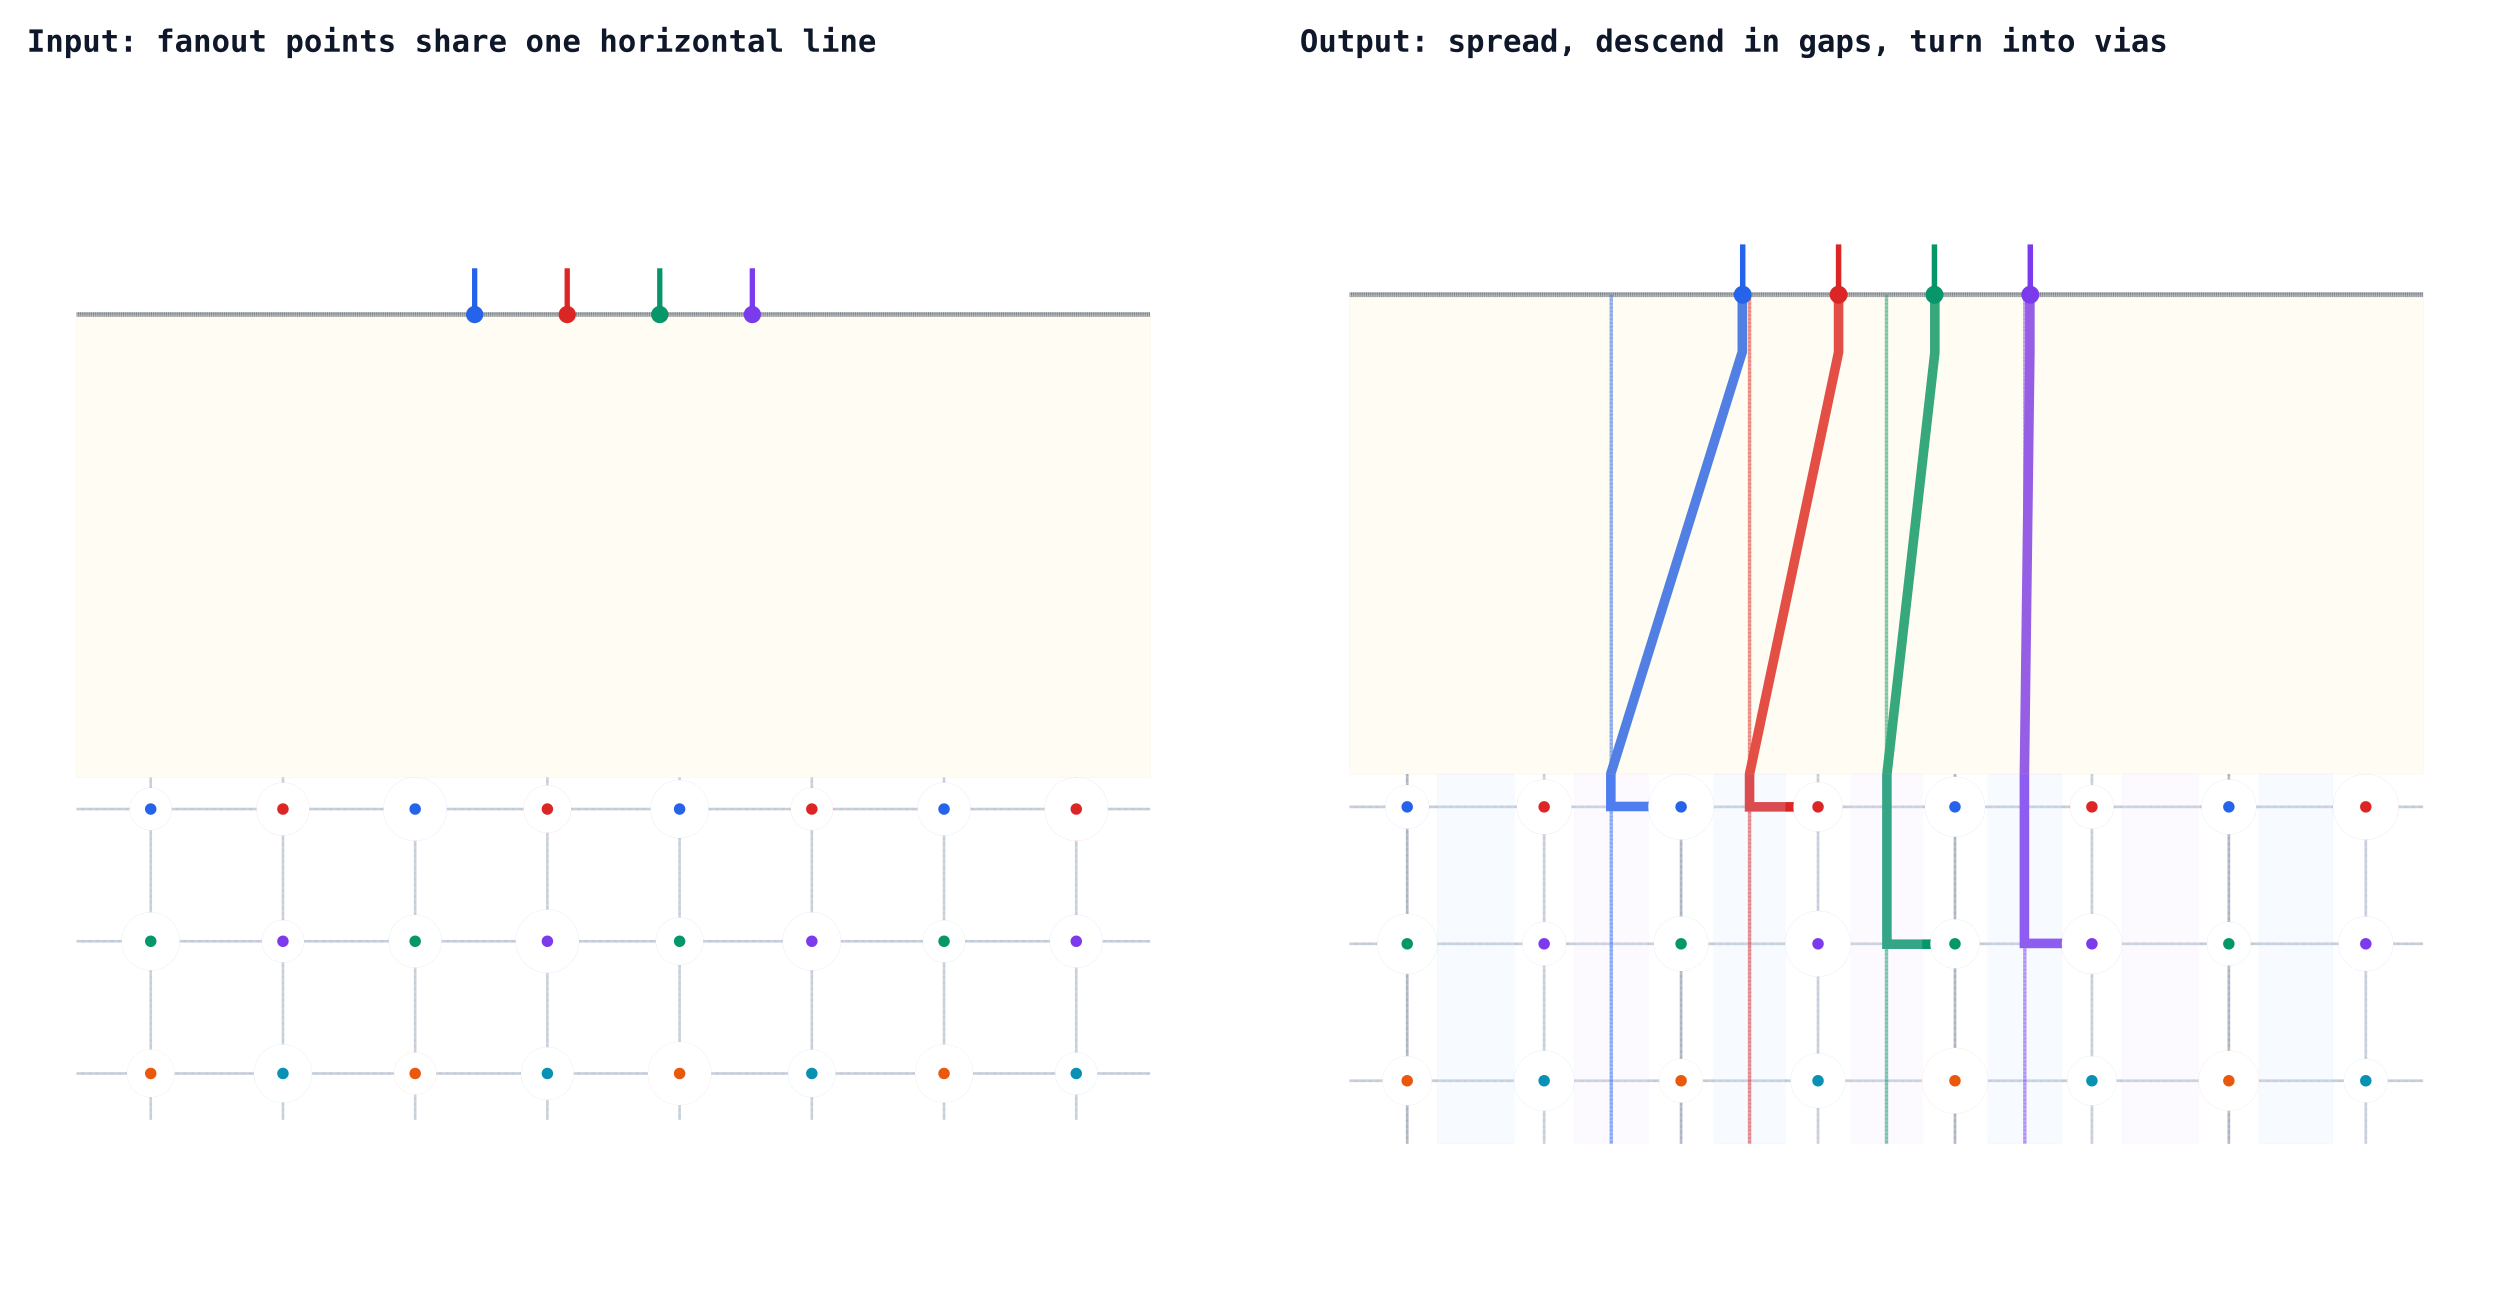
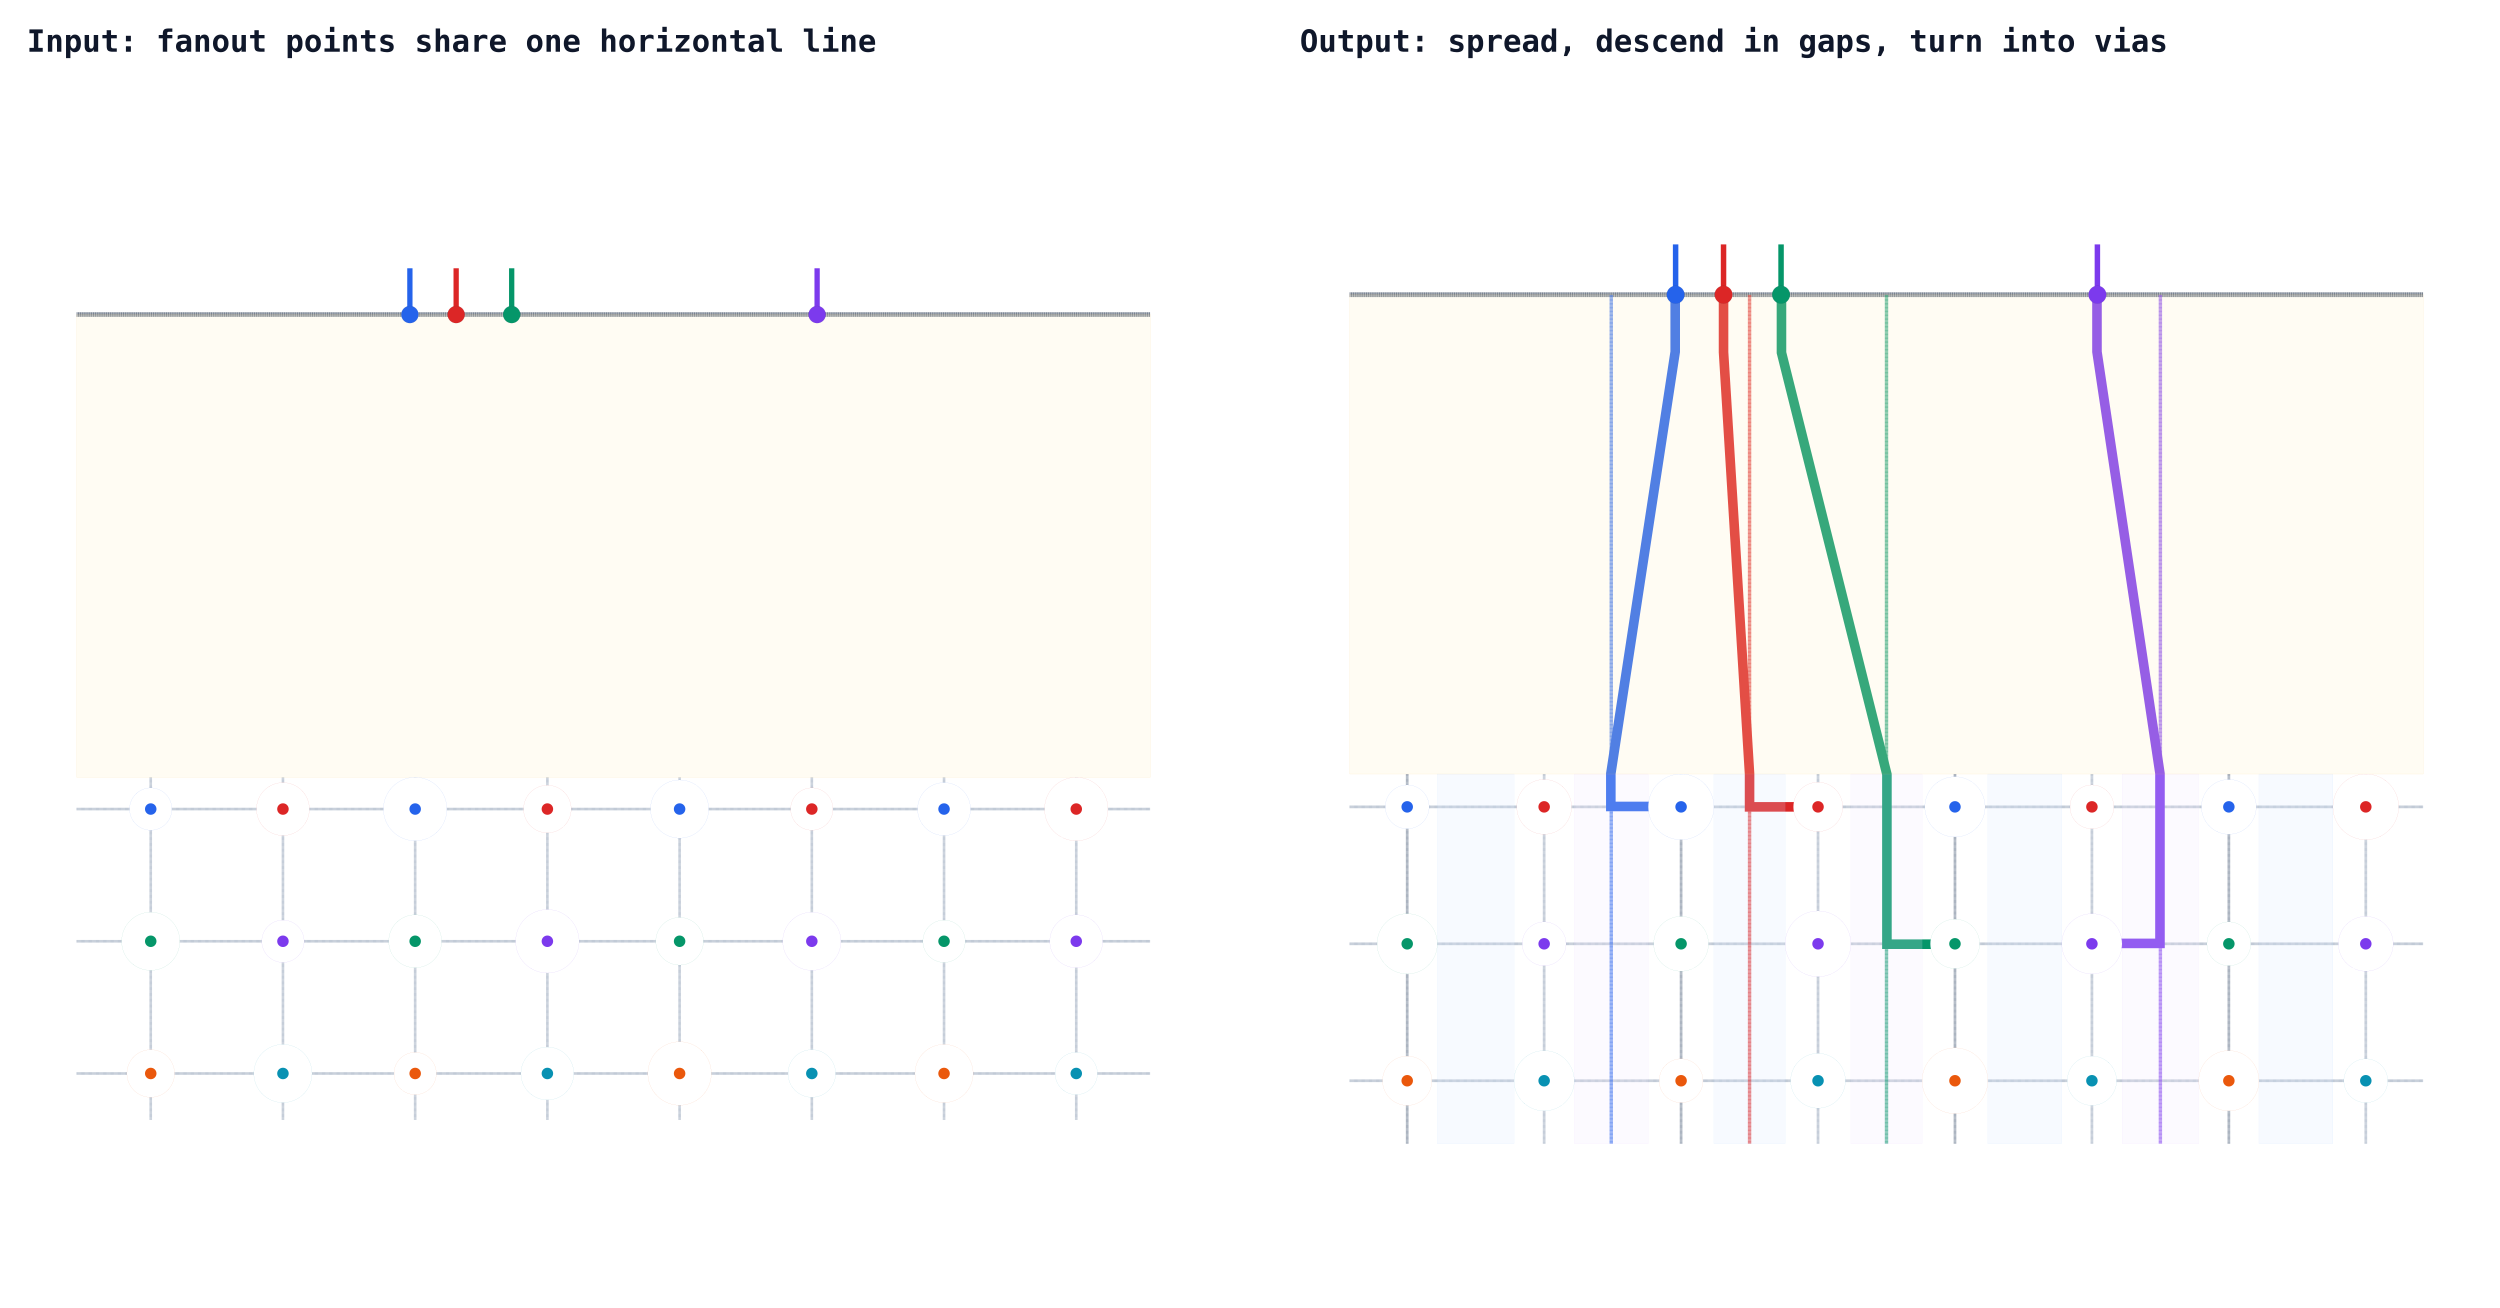
<svg xmlns="http://www.w3.org/2000/svg" width="1304" height="682" viewBox="0 0 1304 682">
  <g transform="translate(0, 0) scale(1, 1) translate(0, 0)">
    <rect width="100%" height="100%" fill="white" />
    <text x="14" y="27" font-family="ui-monospace, monospace" font-size="16" font-weight="700" fill="#0f172a">Input: fanout points share one horizontal line</text>
    <g transform="translate(0 42)">
      <rect width="100%" height="100%" fill="white" />
      <g>
-         <polyline data-points="4.9,12.18 4.9,11.48" data-type="line" data-label="N1 incoming fanout" points="247.586,97.931 247.586,122.069" fill="none" stroke="#2563eb" stroke-width="2.759" />
-       </g>
-       <g>
-         <polyline data-points="6.300000000000001,12.18 6.300000000000001,11.48" data-type="line" data-label="N2 incoming fanout" points="295.862,97.931 295.862,122.069" fill="none" stroke="#dc2626" stroke-width="2.759" />
-       </g>
-       <g>
-         <polyline data-points="7.700000000000001,12.18 7.700000000000001,11.48" data-type="line" data-label="N3 incoming fanout" points="344.138,97.931 344.138,122.069" fill="none" stroke="#059669" stroke-width="2.759" />
-       </g>
-       <g>
-         <polyline data-points="9.100000000000001,12.18 9.100000000000001,11.48" data-type="line" data-label="N4 incoming fanout" points="392.414,97.931 392.414,122.069" fill="none" stroke="#7c3aed" stroke-width="2.759" />
+         <polyline data-points="3.9200000000000004,12.18 3.9200000000000004,11.48" data-type="line" data-label="N1 incoming fanout" points="213.793,97.931 213.793,122.069" fill="none" stroke="#2563eb" stroke-width="2.759" />
+       </g>
+       <g>
+         <polyline data-points="4.62,12.18 4.62,11.48" data-type="line" data-label="N2 incoming fanout" points="237.931,97.931 237.931,122.069" fill="none" stroke="#dc2626" stroke-width="2.759" />
+       </g>
+       <g>
+         <polyline data-points="5.46,12.18 5.46,11.48" data-type="line" data-label="N3 incoming fanout" points="266.897,97.931 266.897,122.069" fill="none" stroke="#059669" stroke-width="2.759" />
+       </g>
+       <g>
+         <polyline data-points="10.08,12.18 10.08,11.48" data-type="line" data-label="N4 incoming fanout" points="426.207,97.931 426.207,122.069" fill="none" stroke="#7c3aed" stroke-width="2.759" />
      </g>
      <g>
        <polyline data-points="-1.12,11.48 15.120000000000001,11.48" data-type="line" data-label="horizontal fanout line" points="40,122.069 600,122.069" fill="none" stroke="#475569" stroke-width="2.414" stroke-dasharray="0.2 0.14" />
      </g>
      <g>
        <polyline data-points="-1.12,4 15.120000000000001,4" data-type="line" data-label="crossbar row y=4" points="40,380 600,380" fill="none" stroke="#94a3b8" stroke-width="1.379" stroke-dasharray="0.15 0.13" />
      </g>
      <g>
        <polyline data-points="-1.12,2 15.120000000000001,2" data-type="line" data-label="crossbar row y=2" points="40,448.966 600,448.966" fill="none" stroke="#94a3b8" stroke-width="1.379" stroke-dasharray="0.15 0.13" />
      </g>
      <g>
        <polyline data-points="-1.12,0 15.120000000000001,0" data-type="line" data-label="crossbar row y=0" points="40,517.931 600,517.931" fill="none" stroke="#94a3b8" stroke-width="1.379" stroke-dasharray="0.15 0.13" />
      </g>
      <g>
        <polyline data-points="0,-0.7 0,4.48" data-type="line" data-label="column x=0" points="78.621,542.069 78.621,363.448" fill="none" stroke="#94a3b8" stroke-width="1.379" stroke-dasharray="0.12 0.12" />
      </g>
      <g>
        <polyline data-points="2,-0.7 2,4.48" data-type="line" data-label="column x=2" points="147.586,542.069 147.586,363.448" fill="none" stroke="#94a3b8" stroke-width="1.379" stroke-dasharray="0.12 0.12" />
      </g>
      <g>
        <polyline data-points="4,-0.7 4,4.48" data-type="line" data-label="column x=4" points="216.552,542.069 216.552,363.448" fill="none" stroke="#94a3b8" stroke-width="1.379" stroke-dasharray="0.12 0.12" />
      </g>
      <g>
        <polyline data-points="6,-0.7 6,4.48" data-type="line" data-label="column x=6" points="285.517,542.069 285.517,363.448" fill="none" stroke="#94a3b8" stroke-width="1.379" stroke-dasharray="0.12 0.12" />
      </g>
      <g>
        <polyline data-points="8,-0.7 8,4.48" data-type="line" data-label="column x=8" points="354.483,542.069 354.483,363.448" fill="none" stroke="#94a3b8" stroke-width="1.379" stroke-dasharray="0.12 0.12" />
      </g>
      <g>
        <polyline data-points="10,-0.7 10,4.48" data-type="line" data-label="column x=10" points="423.448,542.069 423.448,363.448" fill="none" stroke="#94a3b8" stroke-width="1.379" stroke-dasharray="0.12 0.12" />
      </g>
      <g>
        <polyline data-points="12,-0.7 12,4.48" data-type="line" data-label="column x=12" points="492.414,542.069 492.414,363.448" fill="none" stroke="#94a3b8" stroke-width="1.379" stroke-dasharray="0.12 0.12" />
      </g>
      <g>
        <polyline data-points="14,-0.7 14,4.48" data-type="line" data-label="column x=14" points="561.379,542.069 561.379,363.448" fill="none" stroke="#94a3b8" stroke-width="1.379" stroke-dasharray="0.12 0.12" />
      </g>
      <g>
        <rect data-type="rect" data-label="spread zone" data-x="7" data-y="7.98" x="40" y="122.069" width="560" height="241.379" fill="rgba(254, 243, 199, 0.2)" stroke="#f59e0b" stroke-width="0.029" />
      </g>
-       <circle data-type="circle" data-label="" data-x="4.9" data-y="11.48" cx="247.586" cy="122.069" r="4.483" fill="#2563eb" stroke="#0f172a" stroke-width="0.029" />
-       <circle data-type="circle" data-label="" data-x="6.300000000000001" data-y="11.48" cx="295.862" cy="122.069" r="4.483" fill="#dc2626" stroke="#0f172a" stroke-width="0.029" />
-       <circle data-type="circle" data-label="" data-x="7.700000000000001" data-y="11.48" cx="344.138" cy="122.069" r="4.483" fill="#059669" stroke="#0f172a" stroke-width="0.029" />
-       <circle data-type="circle" data-label="" data-x="9.100000000000001" data-y="11.48" cx="392.414" cy="122.069" r="4.483" fill="#7c3aed" stroke="#0f172a" stroke-width="0.029" />
+       <circle data-type="circle" data-label="" data-x="3.9200000000000004" data-y="11.48" cx="213.793" cy="122.069" r="4.483" fill="#2563eb" stroke="#0f172a" stroke-width="0.029" />
+       <circle data-type="circle" data-label="" data-x="4.62" data-y="11.48" cx="237.931" cy="122.069" r="4.483" fill="#dc2626" stroke="#0f172a" stroke-width="0.029" />
+       <circle data-type="circle" data-label="" data-x="5.46" data-y="11.48" cx="266.897" cy="122.069" r="4.483" fill="#059669" stroke="#0f172a" stroke-width="0.029" />
+       <circle data-type="circle" data-label="" data-x="10.08" data-y="11.48" cx="426.207" cy="122.069" r="4.483" fill="#7c3aed" stroke="#0f172a" stroke-width="0.029" />
      <circle data-type="circle" data-label="" data-x="0" data-y="4" cx="78.621" cy="380" r="11.034" fill="#ffffff" stroke="#2563eb" stroke-width="0.029" />
      <circle data-type="circle" data-label="" data-x="0" data-y="2" cx="78.621" cy="448.966" r="15.172" fill="#ffffff" stroke="#059669" stroke-width="0.029" />
      <circle data-type="circle" data-label="" data-x="0" data-y="0" cx="78.621" cy="517.931" r="12.414" fill="#ffffff" stroke="#ea580c" stroke-width="0.029" />
      <circle data-type="circle" data-label="" data-x="2" data-y="4" cx="147.586" cy="380" r="13.793" fill="#ffffff" stroke="#dc2626" stroke-width="0.029" />
      <circle data-type="circle" data-label="" data-x="2" data-y="2" cx="147.586" cy="448.966" r="11.034" fill="#ffffff" stroke="#7c3aed" stroke-width="0.029" />
      <circle data-type="circle" data-label="" data-x="2" data-y="0" cx="147.586" cy="517.931" r="15.172" fill="#ffffff" stroke="#0891b2" stroke-width="0.029" />
      <circle data-type="circle" data-label="" data-x="4" data-y="4" cx="216.552" cy="380" r="16.552" fill="#ffffff" stroke="#2563eb" stroke-width="0.029" />
      <circle data-type="circle" data-label="" data-x="4" data-y="2" cx="216.552" cy="448.966" r="13.793" fill="#ffffff" stroke="#059669" stroke-width="0.029" />
      <circle data-type="circle" data-label="" data-x="4" data-y="0" cx="216.552" cy="517.931" r="11.034" fill="#ffffff" stroke="#ea580c" stroke-width="0.029" />
      <circle data-type="circle" data-label="" data-x="6" data-y="4" cx="285.517" cy="380" r="12.414" fill="#ffffff" stroke="#dc2626" stroke-width="0.029" />
      <circle data-type="circle" data-label="" data-x="6" data-y="2" cx="285.517" cy="448.966" r="16.552" fill="#ffffff" stroke="#7c3aed" stroke-width="0.029" />
      <circle data-type="circle" data-label="" data-x="6" data-y="0" cx="285.517" cy="517.931" r="13.793" fill="#ffffff" stroke="#0891b2" stroke-width="0.029" />
      <circle data-type="circle" data-label="" data-x="8" data-y="4" cx="354.483" cy="380" r="15.172" fill="#ffffff" stroke="#2563eb" stroke-width="0.029" />
      <circle data-type="circle" data-label="" data-x="8" data-y="2" cx="354.483" cy="448.966" r="12.414" fill="#ffffff" stroke="#059669" stroke-width="0.029" />
      <circle data-type="circle" data-label="" data-x="8" data-y="0" cx="354.483" cy="517.931" r="16.552" fill="#ffffff" stroke="#ea580c" stroke-width="0.029" />
      <circle data-type="circle" data-label="" data-x="10" data-y="4" cx="423.448" cy="380" r="11.034" fill="#ffffff" stroke="#dc2626" stroke-width="0.029" />
      <circle data-type="circle" data-label="" data-x="10" data-y="2" cx="423.448" cy="448.966" r="15.172" fill="#ffffff" stroke="#7c3aed" stroke-width="0.029" />
      <circle data-type="circle" data-label="" data-x="10" data-y="0" cx="423.448" cy="517.931" r="12.414" fill="#ffffff" stroke="#0891b2" stroke-width="0.029" />
      <circle data-type="circle" data-label="" data-x="12" data-y="4" cx="492.414" cy="380" r="13.793" fill="#ffffff" stroke="#2563eb" stroke-width="0.029" />
      <circle data-type="circle" data-label="" data-x="12" data-y="2" cx="492.414" cy="448.966" r="11.034" fill="#ffffff" stroke="#059669" stroke-width="0.029" />
      <circle data-type="circle" data-label="" data-x="12" data-y="0" cx="492.414" cy="517.931" r="15.172" fill="#ffffff" stroke="#ea580c" stroke-width="0.029" />
      <circle data-type="circle" data-label="" data-x="14" data-y="4" cx="561.379" cy="380" r="16.552" fill="#ffffff" stroke="#dc2626" stroke-width="0.029" />
      <circle data-type="circle" data-label="" data-x="14" data-y="2" cx="561.379" cy="448.966" r="13.793" fill="#ffffff" stroke="#7c3aed" stroke-width="0.029" />
      <circle data-type="circle" data-label="" data-x="14" data-y="0" cx="561.379" cy="517.931" r="11.034" fill="#ffffff" stroke="#0891b2" stroke-width="0.029" />
      <g>
-         <circle data-type="point" data-label="N1 fanout" data-x="4.9" data-y="11.48" cx="247.586" cy="122.069" r="3" fill="#2563eb" />
-       </g>
-       <g>
-         <circle data-type="point" data-label="N2 fanout" data-x="6.300000000000001" data-y="11.48" cx="295.862" cy="122.069" r="3" fill="#dc2626" />
-       </g>
-       <g>
-         <circle data-type="point" data-label="N3 fanout" data-x="7.700000000000001" data-y="11.48" cx="344.138" cy="122.069" r="3" fill="#059669" />
-       </g>
-       <g>
-         <circle data-type="point" data-label="N4 fanout" data-x="9.100000000000001" data-y="11.48" cx="392.414" cy="122.069" r="3" fill="#7c3aed" />
+         <circle data-type="point" data-label="N1 fanout" data-x="3.9200000000000004" data-y="11.48" cx="213.793" cy="122.069" r="3" fill="#2563eb" />
+       </g>
+       <g>
+         <circle data-type="point" data-label="N2 fanout" data-x="4.62" data-y="11.48" cx="237.931" cy="122.069" r="3" fill="#dc2626" />
+       </g>
+       <g>
+         <circle data-type="point" data-label="N3 fanout" data-x="5.46" data-y="11.48" cx="266.897" cy="122.069" r="3" fill="#059669" />
+       </g>
+       <g>
+         <circle data-type="point" data-label="N4 fanout" data-x="10.08" data-y="11.48" cx="426.207" cy="122.069" r="3" fill="#7c3aed" />
      </g>
      <g>
        <circle data-type="point" data-label="N1" data-x="0" data-y="4" cx="78.621" cy="380" r="3" fill="#2563eb" />
      </g>
      <g>
        <circle data-type="point" data-label="N3" data-x="0" data-y="2" cx="78.621" cy="448.966" r="3" fill="#059669" />
      </g>
      <g>
        <circle data-type="point" data-label="N5" data-x="0" data-y="0" cx="78.621" cy="517.931" r="3" fill="#ea580c" />
      </g>
      <g>
        <circle data-type="point" data-label="N2" data-x="2" data-y="4" cx="147.586" cy="380" r="3" fill="#dc2626" />
      </g>
      <g>
        <circle data-type="point" data-label="N4" data-x="2" data-y="2" cx="147.586" cy="448.966" r="3" fill="#7c3aed" />
      </g>
      <g>
        <circle data-type="point" data-label="N6" data-x="2" data-y="0" cx="147.586" cy="517.931" r="3" fill="#0891b2" />
      </g>
      <g>
        <circle data-type="point" data-label="N1" data-x="4" data-y="4" cx="216.552" cy="380" r="3" fill="#2563eb" />
      </g>
      <g>
        <circle data-type="point" data-label="N3" data-x="4" data-y="2" cx="216.552" cy="448.966" r="3" fill="#059669" />
      </g>
      <g>
        <circle data-type="point" data-label="N5" data-x="4" data-y="0" cx="216.552" cy="517.931" r="3" fill="#ea580c" />
      </g>
      <g>
        <circle data-type="point" data-label="N2" data-x="6" data-y="4" cx="285.517" cy="380" r="3" fill="#dc2626" />
      </g>
      <g>
        <circle data-type="point" data-label="N4" data-x="6" data-y="2" cx="285.517" cy="448.966" r="3" fill="#7c3aed" />
      </g>
      <g>
        <circle data-type="point" data-label="N6" data-x="6" data-y="0" cx="285.517" cy="517.931" r="3" fill="#0891b2" />
      </g>
      <g>
        <circle data-type="point" data-label="N1" data-x="8" data-y="4" cx="354.483" cy="380" r="3" fill="#2563eb" />
      </g>
      <g>
        <circle data-type="point" data-label="N3" data-x="8" data-y="2" cx="354.483" cy="448.966" r="3" fill="#059669" />
      </g>
      <g>
        <circle data-type="point" data-label="N5" data-x="8" data-y="0" cx="354.483" cy="517.931" r="3" fill="#ea580c" />
      </g>
      <g>
        <circle data-type="point" data-label="N2" data-x="10" data-y="4" cx="423.448" cy="380" r="3" fill="#dc2626" />
      </g>
      <g>
        <circle data-type="point" data-label="N4" data-x="10" data-y="2" cx="423.448" cy="448.966" r="3" fill="#7c3aed" />
      </g>
      <g>
        <circle data-type="point" data-label="N6" data-x="10" data-y="0" cx="423.448" cy="517.931" r="3" fill="#0891b2" />
      </g>
      <g>
        <circle data-type="point" data-label="N1" data-x="12" data-y="4" cx="492.414" cy="380" r="3" fill="#2563eb" />
      </g>
      <g>
        <circle data-type="point" data-label="N3" data-x="12" data-y="2" cx="492.414" cy="448.966" r="3" fill="#059669" />
      </g>
      <g>
        <circle data-type="point" data-label="N5" data-x="12" data-y="0" cx="492.414" cy="517.931" r="3" fill="#ea580c" />
      </g>
      <g>
        <circle data-type="point" data-label="N2" data-x="14" data-y="4" cx="561.379" cy="380" r="3" fill="#dc2626" />
      </g>
      <g>
        <circle data-type="point" data-label="N4" data-x="14" data-y="2" cx="561.379" cy="448.966" r="3" fill="#7c3aed" />
      </g>
      <g>
        <circle data-type="point" data-label="N6" data-x="14" data-y="0" cx="561.379" cy="517.931" r="3" fill="#0891b2" />
      </g>
      <g id="crosshair" style="display: none">
        <line id="crosshair-h" y1="0" y2="640" stroke="#666" stroke-width="0.5" />
        <line id="crosshair-v" x1="0" x2="640" stroke="#666" stroke-width="0.5" />
        <text id="coordinates" font-family="monospace" font-size="12" fill="#666" />
      </g>
    </g>
  </g>
  <g transform="translate(664, 0) scale(1, 1) translate(0, 0)">
    <rect width="100%" height="100%" fill="white" />
    <text x="14" y="27" font-family="ui-monospace, monospace" font-size="16" font-weight="700" fill="#0f172a">Output: spread, descend in gaps, turn into vias</text>
    <g transform="translate(0 42)">
      <rect width="100%" height="100%" fill="white" />
      <g>
-         <polyline data-points="4.9,12.21472 4.9,11.48" data-type="line" data-label="N1 incoming fanout" points="245,85.48 245,111.72" fill="none" stroke="#2563eb" stroke-width="2.857" />
-       </g>
-       <g>
-         <polyline data-points="6.300000000000001,12.21472 6.300000000000001,11.48" data-type="line" data-label="N2 incoming fanout" points="295,85.48 295,111.72" fill="none" stroke="#dc2626" stroke-width="2.857" />
-       </g>
-       <g>
-         <polyline data-points="7.700000000000001,12.21472 7.700000000000001,11.48" data-type="line" data-label="N3 incoming fanout" points="345,85.48 345,111.72" fill="none" stroke="#059669" stroke-width="2.857" />
-       </g>
-       <g>
-         <polyline data-points="9.100000000000001,12.21472 9.100000000000001,11.48" data-type="line" data-label="N4 incoming fanout" points="395,85.48 395,111.72" fill="none" stroke="#7c3aed" stroke-width="2.857" />
+         <polyline data-points="3.9200000000000004,12.21472 3.9200000000000004,11.48" data-type="line" data-label="N1 incoming fanout" points="210,85.48 210,111.72" fill="none" stroke="#2563eb" stroke-width="2.857" />
+       </g>
+       <g>
+         <polyline data-points="4.62,12.21472 4.62,11.48" data-type="line" data-label="N2 incoming fanout" points="235,85.48 235,111.72" fill="none" stroke="#dc2626" stroke-width="2.857" />
+       </g>
+       <g>
+         <polyline data-points="5.46,12.21472 5.46,11.48" data-type="line" data-label="N3 incoming fanout" points="265,85.48 265,111.72" fill="none" stroke="#059669" stroke-width="2.857" />
+       </g>
+       <g>
+         <polyline data-points="10.08,12.21472 10.08,11.48" data-type="line" data-label="N4 incoming fanout" points="430,85.48 430,111.72" fill="none" stroke="#7c3aed" stroke-width="2.857" />
      </g>
      <g>
        <polyline data-points="-0.84,11.48 14.84,11.48" data-type="line" data-label="horizontal fanout line" points="40,111.72 600,111.72" fill="none" stroke="#475569" stroke-width="2.5" stroke-dasharray="0.2 0.14" />
      </g>
      <g>
        <polyline data-points="-0.84,4 14.84,4" data-type="line" data-label="crossbar row y=4" points="40,378.863 600,378.863" fill="none" stroke="#94a3b8" stroke-width="1.429" stroke-dasharray="0.15 0.13" />
      </g>
      <g>
        <polyline data-points="-0.84,2 14.84,2" data-type="line" data-label="crossbar row y=2" points="40,450.291 600,450.291" fill="none" stroke="#94a3b8" stroke-width="1.429" stroke-dasharray="0.15 0.13" />
      </g>
      <g>
        <polyline data-points="-0.84,0 14.84,0" data-type="line" data-label="crossbar row y=0" points="40,521.72 600,521.72" fill="none" stroke="#94a3b8" stroke-width="1.429" stroke-dasharray="0.15 0.13" />
      </g>
      <g>
        <polyline data-points="0,-0.9184000000000001 0,4.48" data-type="line" data-label="crossbar column x=0" points="70,554.52 70,361.72" fill="none" stroke="#64748b" stroke-width="1.429" stroke-dasharray="0.12 0.12" />
      </g>
      <g>
        <polyline data-points="2,-0.9184000000000001 2,4.48" data-type="line" data-label="crossbar column x=2" points="141.429,554.52 141.429,361.72" fill="none" stroke="#94a3b8" stroke-width="1.429" stroke-dasharray="0.12 0.12" />
      </g>
      <g>
        <polyline data-points="4,-0.9184000000000001 4,4.48" data-type="line" data-label="crossbar column x=4" points="212.857,554.52 212.857,361.72" fill="none" stroke="#64748b" stroke-width="1.429" stroke-dasharray="0.12 0.12" />
      </g>
      <g>
        <polyline data-points="6,-0.9184000000000001 6,4.48" data-type="line" data-label="crossbar column x=6" points="284.286,554.52 284.286,361.72" fill="none" stroke="#94a3b8" stroke-width="1.429" stroke-dasharray="0.12 0.12" />
      </g>
      <g>
        <polyline data-points="8,-0.9184000000000001 8,4.48" data-type="line" data-label="crossbar column x=8" points="355.714,554.52 355.714,361.72" fill="none" stroke="#64748b" stroke-width="1.429" stroke-dasharray="0.12 0.12" />
      </g>
      <g>
        <polyline data-points="10,-0.9184000000000001 10,4.48" data-type="line" data-label="crossbar column x=10" points="427.143,554.52 427.143,361.72" fill="none" stroke="#94a3b8" stroke-width="1.429" stroke-dasharray="0.12 0.12" />
      </g>
      <g>
        <polyline data-points="12,-0.9184000000000001 12,4.48" data-type="line" data-label="crossbar column x=12" points="498.571,554.52 498.571,361.72" fill="none" stroke="#64748b" stroke-width="1.429" stroke-dasharray="0.12 0.12" />
      </g>
      <g>
        <polyline data-points="14,-0.9184000000000001 14,4.48" data-type="line" data-label="crossbar column x=14" points="570,554.52 570,361.72" fill="none" stroke="#94a3b8" stroke-width="1.429" stroke-dasharray="0.12 0.12" />
      </g>
      <g>
        <polyline data-points="2.98,-0.9184000000000001 2.98,11.48" data-type="line" data-label="N1 gap track" points="176.429,554.52 176.429,111.72" fill="none" stroke="#2563eb" stroke-width="1.786" stroke-dasharray="0.18 0.12" />
      </g>
      <g>
        <polyline data-points="5,-0.9184000000000001 5,11.48" data-type="line" data-label="N2 gap track" points="248.571,554.52 248.571,111.72" fill="none" stroke="#dc2626" stroke-width="1.786" stroke-dasharray="0.18 0.12" />
      </g>
      <g>
        <polyline data-points="7,-0.9184000000000001 7,11.48" data-type="line" data-label="N3 gap track" points="320,554.52 320,111.72" fill="none" stroke="#059669" stroke-width="1.786" stroke-dasharray="0.18 0.12" />
      </g>
      <g>
-         <polyline data-points="9.02,-0.9184000000000001 9.02,11.48" data-type="line" data-label="N4 gap track" points="392.143,554.52 392.143,111.72" fill="none" stroke="#7c3aed" stroke-width="1.786" stroke-dasharray="0.18 0.12" />
-       </g>
-       <g>
-         <polyline data-points="4.894,11.486 4.894,10.646 2.974,4.486000000000001 2.974,4.006 3.994,4.006" data-type="line" data-label="N1: gap 1, turn right (visual offset only)" points="244.786,111.506 244.786,141.506 176.214,361.506 176.214,378.649 212.643,378.649" fill="none" stroke="#2563eb" stroke-width="5" />
-       </g>
-       <g>
-         <polyline data-points="6.300000000000001,11.48 6.300000000000001,10.64 5,4.48 5,4 6,4" data-type="line" data-label="N2: gap 2, turn right (visual offset only)" points="295,111.72 295,141.72 248.571,361.72 248.571,378.863 284.286,378.863" fill="none" stroke="#dc2626" stroke-width="5" />
-       </g>
-       <g>
-         <polyline data-points="7.706000000000001,11.474 7.706000000000001,10.634 7.006,4.474 7.006,1.994 8.006,1.994" data-type="line" data-label="N3: gap 3, turn right (visual offset only)" points="345.214,111.934 345.214,141.934 320.214,361.934 320.214,450.506 355.929,450.506" fill="none" stroke="#059669" stroke-width="5" />
-       </g>
-       <g>
-         <polyline data-points="9.094000000000001,11.486 9.094000000000001,10.646 9.014,4.486000000000001 9.014,2.006 9.994,2.006" data-type="line" data-label="N4: gap 4, turn right (visual offset only)" points="394.786,111.506 394.786,141.506 391.929,361.506 391.929,450.077 426.929,450.077" fill="none" stroke="#7c3aed" stroke-width="5" />
+         <polyline data-points="11,-0.9184000000000001 11,11.48" data-type="line" data-label="N4 gap track" points="462.857,554.52 462.857,111.72" fill="none" stroke="#7c3aed" stroke-width="1.786" stroke-dasharray="0.18 0.12" />
+       </g>
+       <g>
+         <polyline data-points="3.9140000000000006,11.486 3.9140000000000006,10.646 2.974,4.486000000000001 2.974,4.006 3.994,4.006" data-type="line" data-label="N1: gap 1, turn right (visual offset only)" points="209.786,111.506 209.786,141.506 176.214,361.506 176.214,378.649 212.643,378.649" fill="none" stroke="#2563eb" stroke-width="5" />
+       </g>
+       <g>
+         <polyline data-points="4.62,11.48 4.62,10.64 5,4.48 5,4 6,4" data-type="line" data-label="N2: gap 2, turn right (visual offset only)" points="235,111.72 235,141.72 248.571,361.72 248.571,378.863 284.286,378.863" fill="none" stroke="#dc2626" stroke-width="5" />
+       </g>
+       <g>
+         <polyline data-points="5.466,11.474 5.466,10.634 7.006,4.474 7.006,1.994 8.006,1.994" data-type="line" data-label="N3: gap 3, turn right (visual offset only)" points="265.214,111.934 265.214,141.934 320.214,361.934 320.214,450.506 355.929,450.506" fill="none" stroke="#059669" stroke-width="5" />
+       </g>
+       <g>
+         <polyline data-points="10.074,11.486 10.074,10.646 10.994,4.486000000000001 10.994,2.006 9.994,2.006" data-type="line" data-label="N4: gap 5, turn left (visual offset only)" points="429.786,111.506 429.786,141.506 462.643,361.506 462.643,450.077 426.929,450.077" fill="none" stroke="#7c3aed" stroke-width="5" />
      </g>
      <g>
        <rect data-type="rect" data-label="column gap 0" data-x="1" data-y="1.7808000000000002" x="85.714" y="361.72" width="40" height="192.8" fill="rgba(219, 234, 254, 0.2)" stroke="#93c5fd" stroke-width="0.028" />
      </g>
      <g>
        <rect data-type="rect" data-label="column gap 1" data-x="2.98" data-y="1.7808000000000002" x="157.143" y="361.72" width="38.571" height="192.8" fill="rgba(243, 232, 255, 0.2)" stroke="#d8b4fe" stroke-width="0.028" />
      </g>
      <g>
        <rect data-type="rect" data-label="column gap 2" data-x="5" data-y="1.7808000000000002" x="230" y="361.72" width="37.143" height="192.8" fill="rgba(219, 234, 254, 0.2)" stroke="#93c5fd" stroke-width="0.028" />
      </g>
      <g>
        <rect data-type="rect" data-label="column gap 3" data-x="7" data-y="1.7808000000000002" x="301.429" y="361.72" width="37.143" height="192.8" fill="rgba(243, 232, 255, 0.2)" stroke="#d8b4fe" stroke-width="0.028" />
      </g>
      <g>
        <rect data-type="rect" data-label="column gap 4" data-x="9.02" data-y="1.7808000000000002" x="372.857" y="361.72" width="38.571" height="192.8" fill="rgba(219, 234, 254, 0.2)" stroke="#93c5fd" stroke-width="0.028" />
      </g>
      <g>
        <rect data-type="rect" data-label="column gap 5" data-x="11" data-y="1.7808000000000002" x="442.857" y="361.72" width="40" height="192.8" fill="rgba(243, 232, 255, 0.2)" stroke="#d8b4fe" stroke-width="0.028" />
      </g>
      <g>
        <rect data-type="rect" data-label="column gap 6" data-x="12.98" data-y="1.7808000000000002" x="514.286" y="361.72" width="38.571" height="192.8" fill="rgba(219, 234, 254, 0.2)" stroke="#93c5fd" stroke-width="0.028" />
      </g>
      <g>
        <rect data-type="rect" data-label="spread zone" data-x="7" data-y="7.98" x="40" y="111.72" width="560" height="250" fill="rgba(254, 243, 199, 0.2)" stroke="#f59e0b" stroke-width="0.028" />
      </g>
-       <circle data-type="circle" data-label="" data-x="4.9" data-y="11.48" cx="245" cy="111.72" r="4.643" fill="#2563eb" stroke="#0f172a" stroke-width="0.028" />
-       <circle data-type="circle" data-label="" data-x="6.300000000000001" data-y="11.48" cx="295" cy="111.72" r="4.643" fill="#dc2626" stroke="#0f172a" stroke-width="0.028" />
-       <circle data-type="circle" data-label="" data-x="7.700000000000001" data-y="11.48" cx="345" cy="111.72" r="4.643" fill="#059669" stroke="#0f172a" stroke-width="0.028" />
-       <circle data-type="circle" data-label="" data-x="9.100000000000001" data-y="11.48" cx="395" cy="111.72" r="4.643" fill="#7c3aed" stroke="#0f172a" stroke-width="0.028" />
+       <circle data-type="circle" data-label="" data-x="3.9200000000000004" data-y="11.48" cx="210" cy="111.72" r="4.643" fill="#2563eb" stroke="#0f172a" stroke-width="0.028" />
+       <circle data-type="circle" data-label="" data-x="4.62" data-y="11.48" cx="235" cy="111.72" r="4.643" fill="#dc2626" stroke="#0f172a" stroke-width="0.028" />
+       <circle data-type="circle" data-label="" data-x="5.46" data-y="11.48" cx="265" cy="111.72" r="4.643" fill="#059669" stroke="#0f172a" stroke-width="0.028" />
+       <circle data-type="circle" data-label="" data-x="10.08" data-y="11.48" cx="430" cy="111.72" r="4.643" fill="#7c3aed" stroke="#0f172a" stroke-width="0.028" />
      <circle data-type="circle" data-label="" data-x="0" data-y="4" cx="70" cy="378.863" r="11.429" fill="#ffffff" stroke="#2563eb" stroke-width="0.028" />
      <circle data-type="circle" data-label="" data-x="0" data-y="2" cx="70" cy="450.291" r="15.714" fill="#ffffff" stroke="#059669" stroke-width="0.028" />
      <circle data-type="circle" data-label="" data-x="0" data-y="0" cx="70" cy="521.72" r="12.857" fill="#ffffff" stroke="#ea580c" stroke-width="0.028" />
      <circle data-type="circle" data-label="" data-x="2" data-y="4" cx="141.429" cy="378.863" r="14.286" fill="#ffffff" stroke="#dc2626" stroke-width="0.028" />
      <circle data-type="circle" data-label="" data-x="2" data-y="2" cx="141.429" cy="450.291" r="11.429" fill="#ffffff" stroke="#7c3aed" stroke-width="0.028" />
      <circle data-type="circle" data-label="" data-x="2" data-y="0" cx="141.429" cy="521.72" r="15.714" fill="#ffffff" stroke="#0891b2" stroke-width="0.028" />
      <circle data-type="circle" data-label="" data-x="4" data-y="4" cx="212.857" cy="378.863" r="17.143" fill="#ffffff" stroke="#2563eb" stroke-width="0.028" />
      <circle data-type="circle" data-label="" data-x="4" data-y="2" cx="212.857" cy="450.291" r="14.286" fill="#ffffff" stroke="#059669" stroke-width="0.028" />
      <circle data-type="circle" data-label="" data-x="4" data-y="0" cx="212.857" cy="521.72" r="11.429" fill="#ffffff" stroke="#ea580c" stroke-width="0.028" />
      <circle data-type="circle" data-label="" data-x="6" data-y="4" cx="284.286" cy="378.863" r="12.857" fill="#ffffff" stroke="#dc2626" stroke-width="0.028" />
      <circle data-type="circle" data-label="" data-x="6" data-y="2" cx="284.286" cy="450.291" r="17.143" fill="#ffffff" stroke="#7c3aed" stroke-width="0.028" />
      <circle data-type="circle" data-label="" data-x="6" data-y="0" cx="284.286" cy="521.72" r="14.286" fill="#ffffff" stroke="#0891b2" stroke-width="0.028" />
      <circle data-type="circle" data-label="" data-x="8" data-y="4" cx="355.714" cy="378.863" r="15.714" fill="#ffffff" stroke="#2563eb" stroke-width="0.028" />
      <circle data-type="circle" data-label="" data-x="8" data-y="2" cx="355.714" cy="450.291" r="12.857" fill="#ffffff" stroke="#059669" stroke-width="0.028" />
      <circle data-type="circle" data-label="" data-x="8" data-y="0" cx="355.714" cy="521.72" r="17.143" fill="#ffffff" stroke="#ea580c" stroke-width="0.028" />
      <circle data-type="circle" data-label="" data-x="10" data-y="4" cx="427.143" cy="378.863" r="11.429" fill="#ffffff" stroke="#dc2626" stroke-width="0.028" />
      <circle data-type="circle" data-label="" data-x="10" data-y="2" cx="427.143" cy="450.291" r="15.714" fill="#ffffff" stroke="#7c3aed" stroke-width="0.028" />
      <circle data-type="circle" data-label="" data-x="10" data-y="0" cx="427.143" cy="521.72" r="12.857" fill="#ffffff" stroke="#0891b2" stroke-width="0.028" />
      <circle data-type="circle" data-label="" data-x="12" data-y="4" cx="498.571" cy="378.863" r="14.286" fill="#ffffff" stroke="#2563eb" stroke-width="0.028" />
      <circle data-type="circle" data-label="" data-x="12" data-y="2" cx="498.571" cy="450.291" r="11.429" fill="#ffffff" stroke="#059669" stroke-width="0.028" />
      <circle data-type="circle" data-label="" data-x="12" data-y="0" cx="498.571" cy="521.72" r="15.714" fill="#ffffff" stroke="#ea580c" stroke-width="0.028" />
      <circle data-type="circle" data-label="" data-x="14" data-y="4" cx="570" cy="378.863" r="17.143" fill="#ffffff" stroke="#dc2626" stroke-width="0.028" />
      <circle data-type="circle" data-label="" data-x="14" data-y="2" cx="570" cy="450.291" r="14.286" fill="#ffffff" stroke="#7c3aed" stroke-width="0.028" />
      <circle data-type="circle" data-label="" data-x="14" data-y="0" cx="570" cy="521.72" r="11.429" fill="#ffffff" stroke="#0891b2" stroke-width="0.028" />
      <g>
-         <circle data-type="point" data-label="N1 fanout" data-x="4.9" data-y="11.48" cx="245" cy="111.72" r="3" fill="#2563eb" />
-       </g>
-       <g>
-         <circle data-type="point" data-label="N2 fanout" data-x="6.300000000000001" data-y="11.48" cx="295" cy="111.72" r="3" fill="#dc2626" />
-       </g>
-       <g>
-         <circle data-type="point" data-label="N3 fanout" data-x="7.700000000000001" data-y="11.48" cx="345" cy="111.72" r="3" fill="#059669" />
-       </g>
-       <g>
-         <circle data-type="point" data-label="N4 fanout" data-x="9.100000000000001" data-y="11.48" cx="395" cy="111.72" r="3" fill="#7c3aed" />
+         <circle data-type="point" data-label="N1 fanout" data-x="3.9200000000000004" data-y="11.48" cx="210" cy="111.72" r="3" fill="#2563eb" />
+       </g>
+       <g>
+         <circle data-type="point" data-label="N2 fanout" data-x="4.62" data-y="11.48" cx="235" cy="111.72" r="3" fill="#dc2626" />
+       </g>
+       <g>
+         <circle data-type="point" data-label="N3 fanout" data-x="5.46" data-y="11.48" cx="265" cy="111.72" r="3" fill="#059669" />
+       </g>
+       <g>
+         <circle data-type="point" data-label="N4 fanout" data-x="10.08" data-y="11.48" cx="430" cy="111.72" r="3" fill="#7c3aed" />
      </g>
      <g>
        <circle data-type="point" data-label="N1 via" data-x="0" data-y="4" cx="70" cy="378.863" r="3" fill="#2563eb" />
      </g>
      <g>
        <circle data-type="point" data-label="N3 via" data-x="0" data-y="2" cx="70" cy="450.291" r="3" fill="#059669" />
      </g>
      <g>
        <circle data-type="point" data-label="N5 via" data-x="0" data-y="0" cx="70" cy="521.72" r="3" fill="#ea580c" />
      </g>
      <g>
        <circle data-type="point" data-label="N2 via" data-x="2" data-y="4" cx="141.429" cy="378.863" r="3" fill="#dc2626" />
      </g>
      <g>
        <circle data-type="point" data-label="N4 via" data-x="2" data-y="2" cx="141.429" cy="450.291" r="3" fill="#7c3aed" />
      </g>
      <g>
        <circle data-type="point" data-label="N6 via" data-x="2" data-y="0" cx="141.429" cy="521.72" r="3" fill="#0891b2" />
      </g>
      <g>
        <circle data-type="point" data-label="N1 via" data-x="4" data-y="4" cx="212.857" cy="378.863" r="3" fill="#2563eb" />
      </g>
      <g>
        <circle data-type="point" data-label="N3 via" data-x="4" data-y="2" cx="212.857" cy="450.291" r="3" fill="#059669" />
      </g>
      <g>
        <circle data-type="point" data-label="N5 via" data-x="4" data-y="0" cx="212.857" cy="521.72" r="3" fill="#ea580c" />
      </g>
      <g>
        <circle data-type="point" data-label="N2 via" data-x="6" data-y="4" cx="284.286" cy="378.863" r="3" fill="#dc2626" />
      </g>
      <g>
        <circle data-type="point" data-label="N4 via" data-x="6" data-y="2" cx="284.286" cy="450.291" r="3" fill="#7c3aed" />
      </g>
      <g>
        <circle data-type="point" data-label="N6 via" data-x="6" data-y="0" cx="284.286" cy="521.72" r="3" fill="#0891b2" />
      </g>
      <g>
        <circle data-type="point" data-label="N1 via" data-x="8" data-y="4" cx="355.714" cy="378.863" r="3" fill="#2563eb" />
      </g>
      <g>
        <circle data-type="point" data-label="N3 via" data-x="8" data-y="2" cx="355.714" cy="450.291" r="3" fill="#059669" />
      </g>
      <g>
        <circle data-type="point" data-label="N5 via" data-x="8" data-y="0" cx="355.714" cy="521.72" r="3" fill="#ea580c" />
      </g>
      <g>
        <circle data-type="point" data-label="N2 via" data-x="10" data-y="4" cx="427.143" cy="378.863" r="3" fill="#dc2626" />
      </g>
      <g>
        <circle data-type="point" data-label="N4 via" data-x="10" data-y="2" cx="427.143" cy="450.291" r="3" fill="#7c3aed" />
      </g>
      <g>
        <circle data-type="point" data-label="N6 via" data-x="10" data-y="0" cx="427.143" cy="521.72" r="3" fill="#0891b2" />
      </g>
      <g>
        <circle data-type="point" data-label="N1 via" data-x="12" data-y="4" cx="498.571" cy="378.863" r="3" fill="#2563eb" />
      </g>
      <g>
        <circle data-type="point" data-label="N3 via" data-x="12" data-y="2" cx="498.571" cy="450.291" r="3" fill="#059669" />
      </g>
      <g>
        <circle data-type="point" data-label="N5 via" data-x="12" data-y="0" cx="498.571" cy="521.72" r="3" fill="#ea580c" />
      </g>
      <g>
        <circle data-type="point" data-label="N2 via" data-x="14" data-y="4" cx="570" cy="378.863" r="3" fill="#dc2626" />
      </g>
      <g>
        <circle data-type="point" data-label="N4 via" data-x="14" data-y="2" cx="570" cy="450.291" r="3" fill="#7c3aed" />
      </g>
      <g>
        <circle data-type="point" data-label="N6 via" data-x="14" data-y="0" cx="570" cy="521.72" r="3" fill="#0891b2" />
      </g>
      <g id="crosshair__stack1" style="display: none">
        <line id="crosshair-h__stack1" y1="0" y2="640" stroke="#666" stroke-width="0.5" />
        <line id="crosshair-v__stack1" x1="0" x2="640" stroke="#666" stroke-width="0.5" />
        <text id="coordinates__stack1" font-family="monospace" font-size="12" fill="#666" />
      </g>
    </g>
  </g>
</svg>
